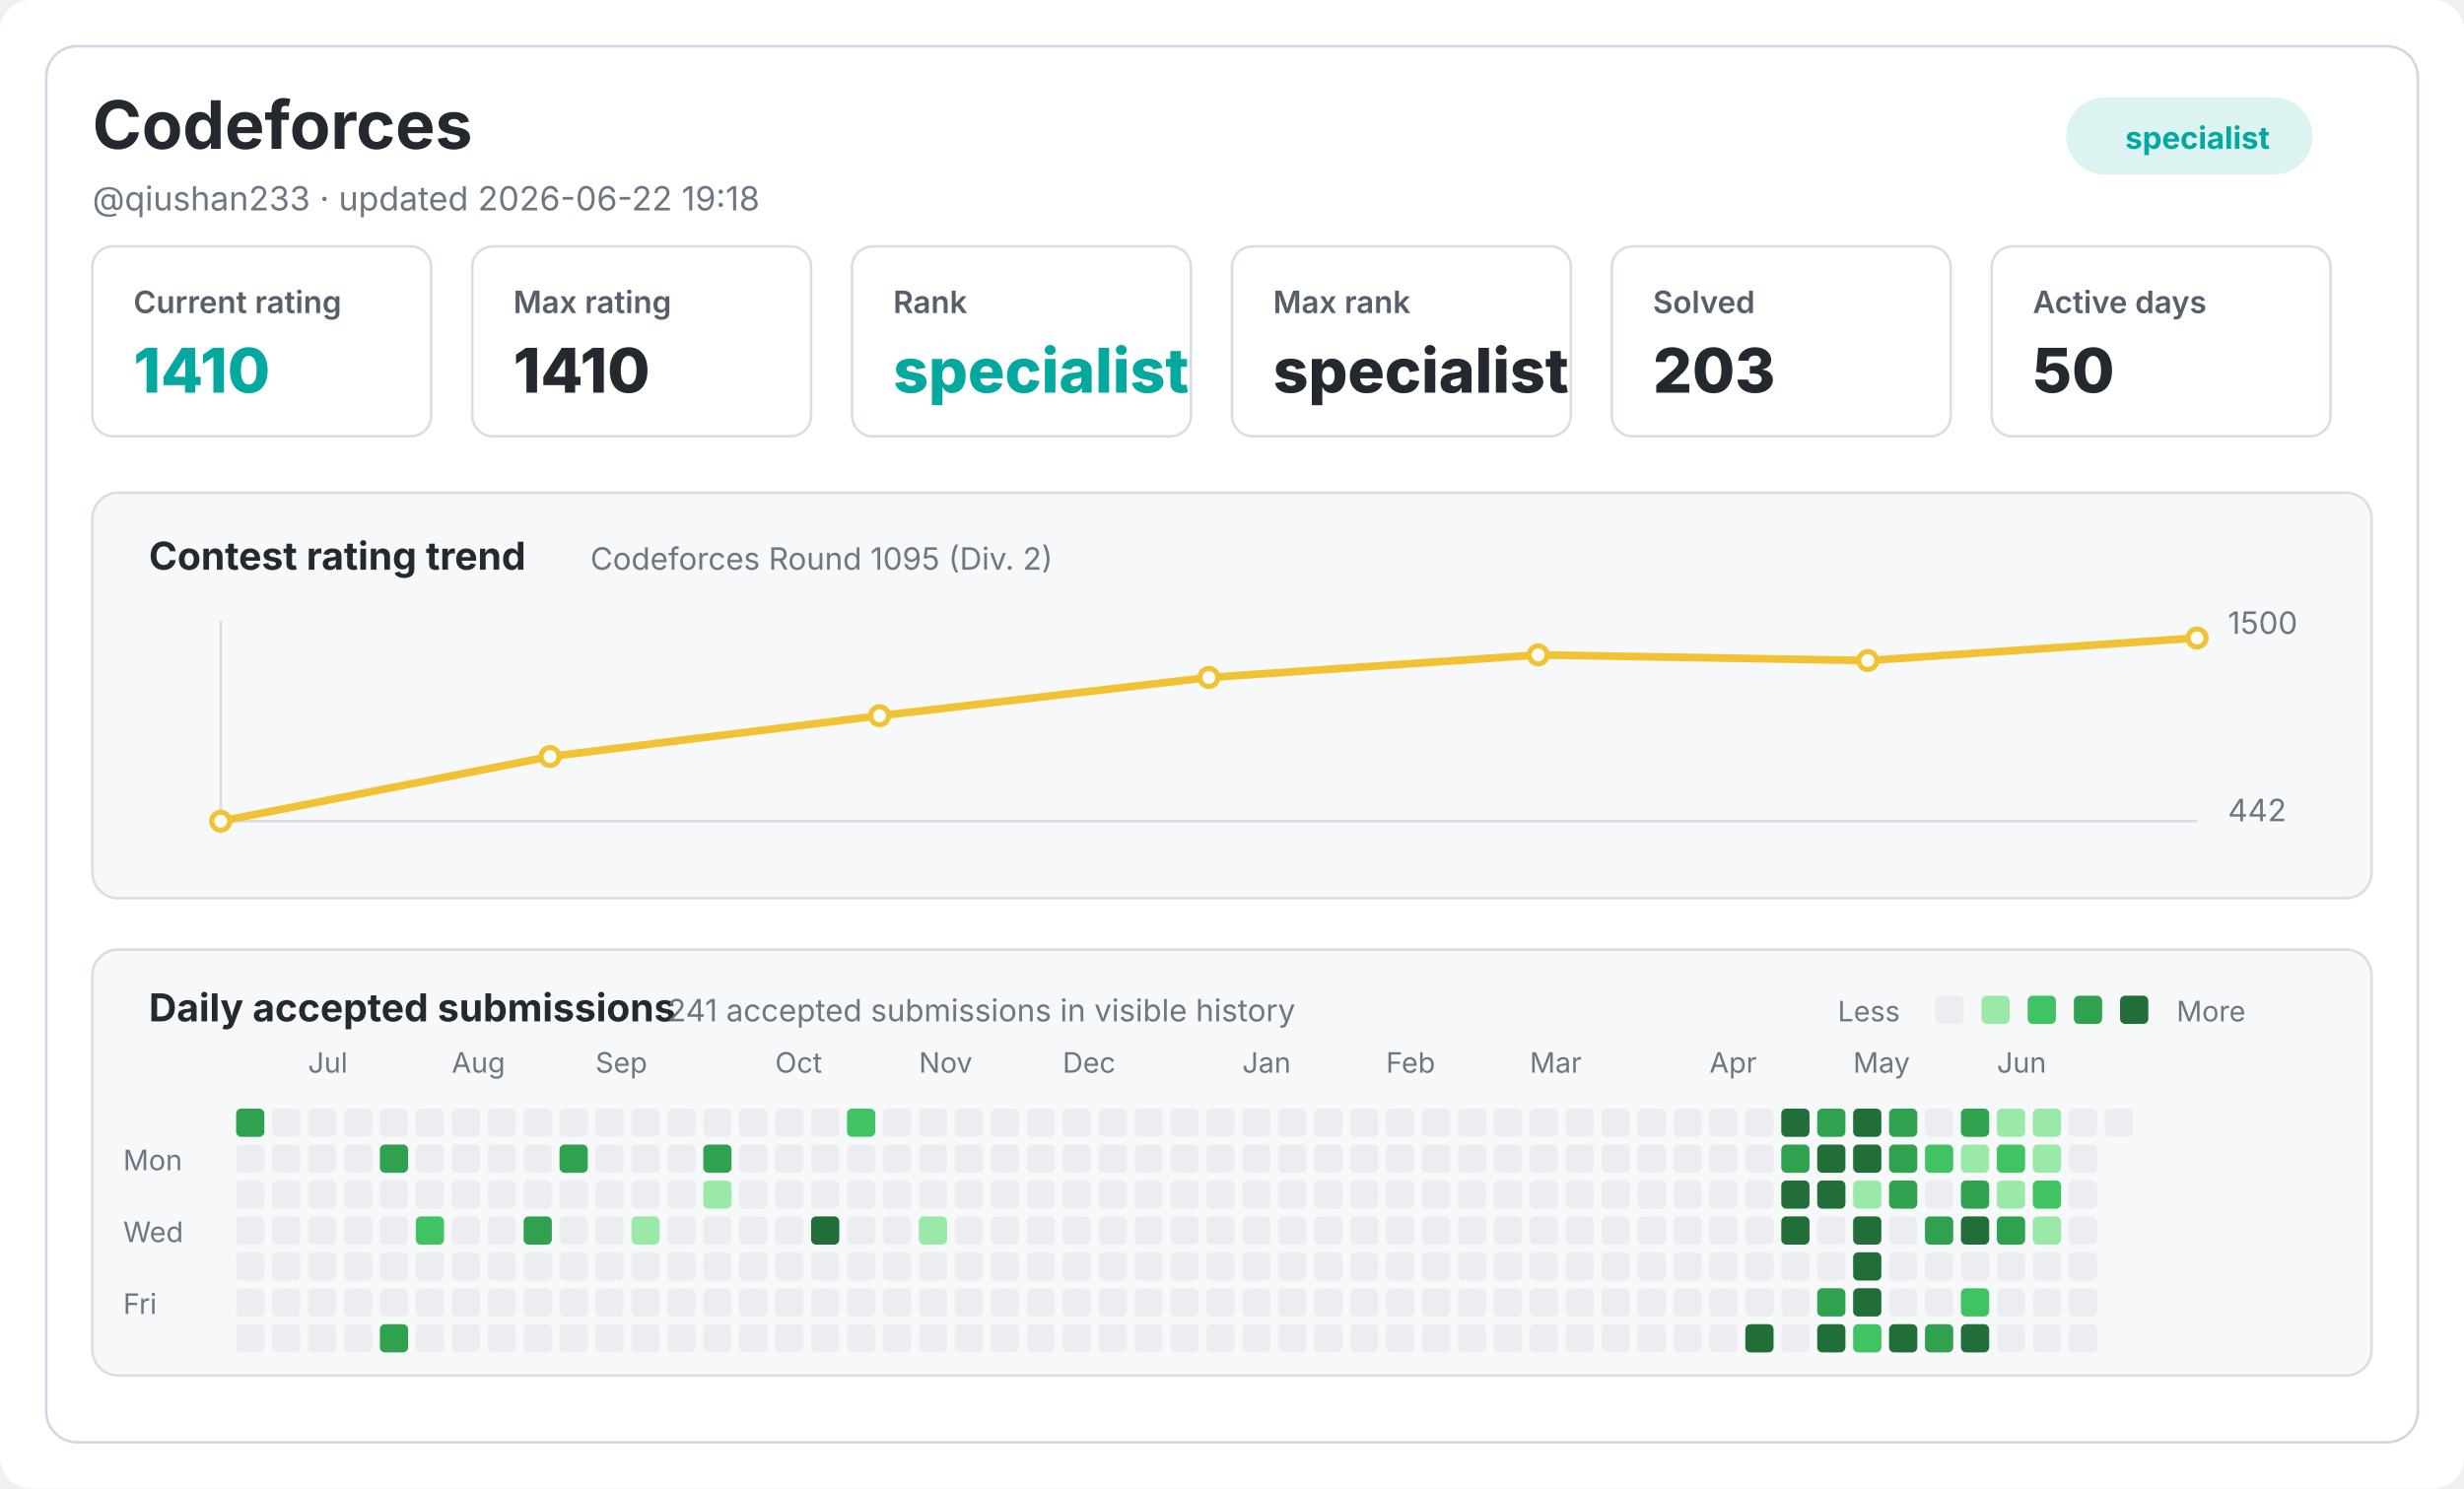
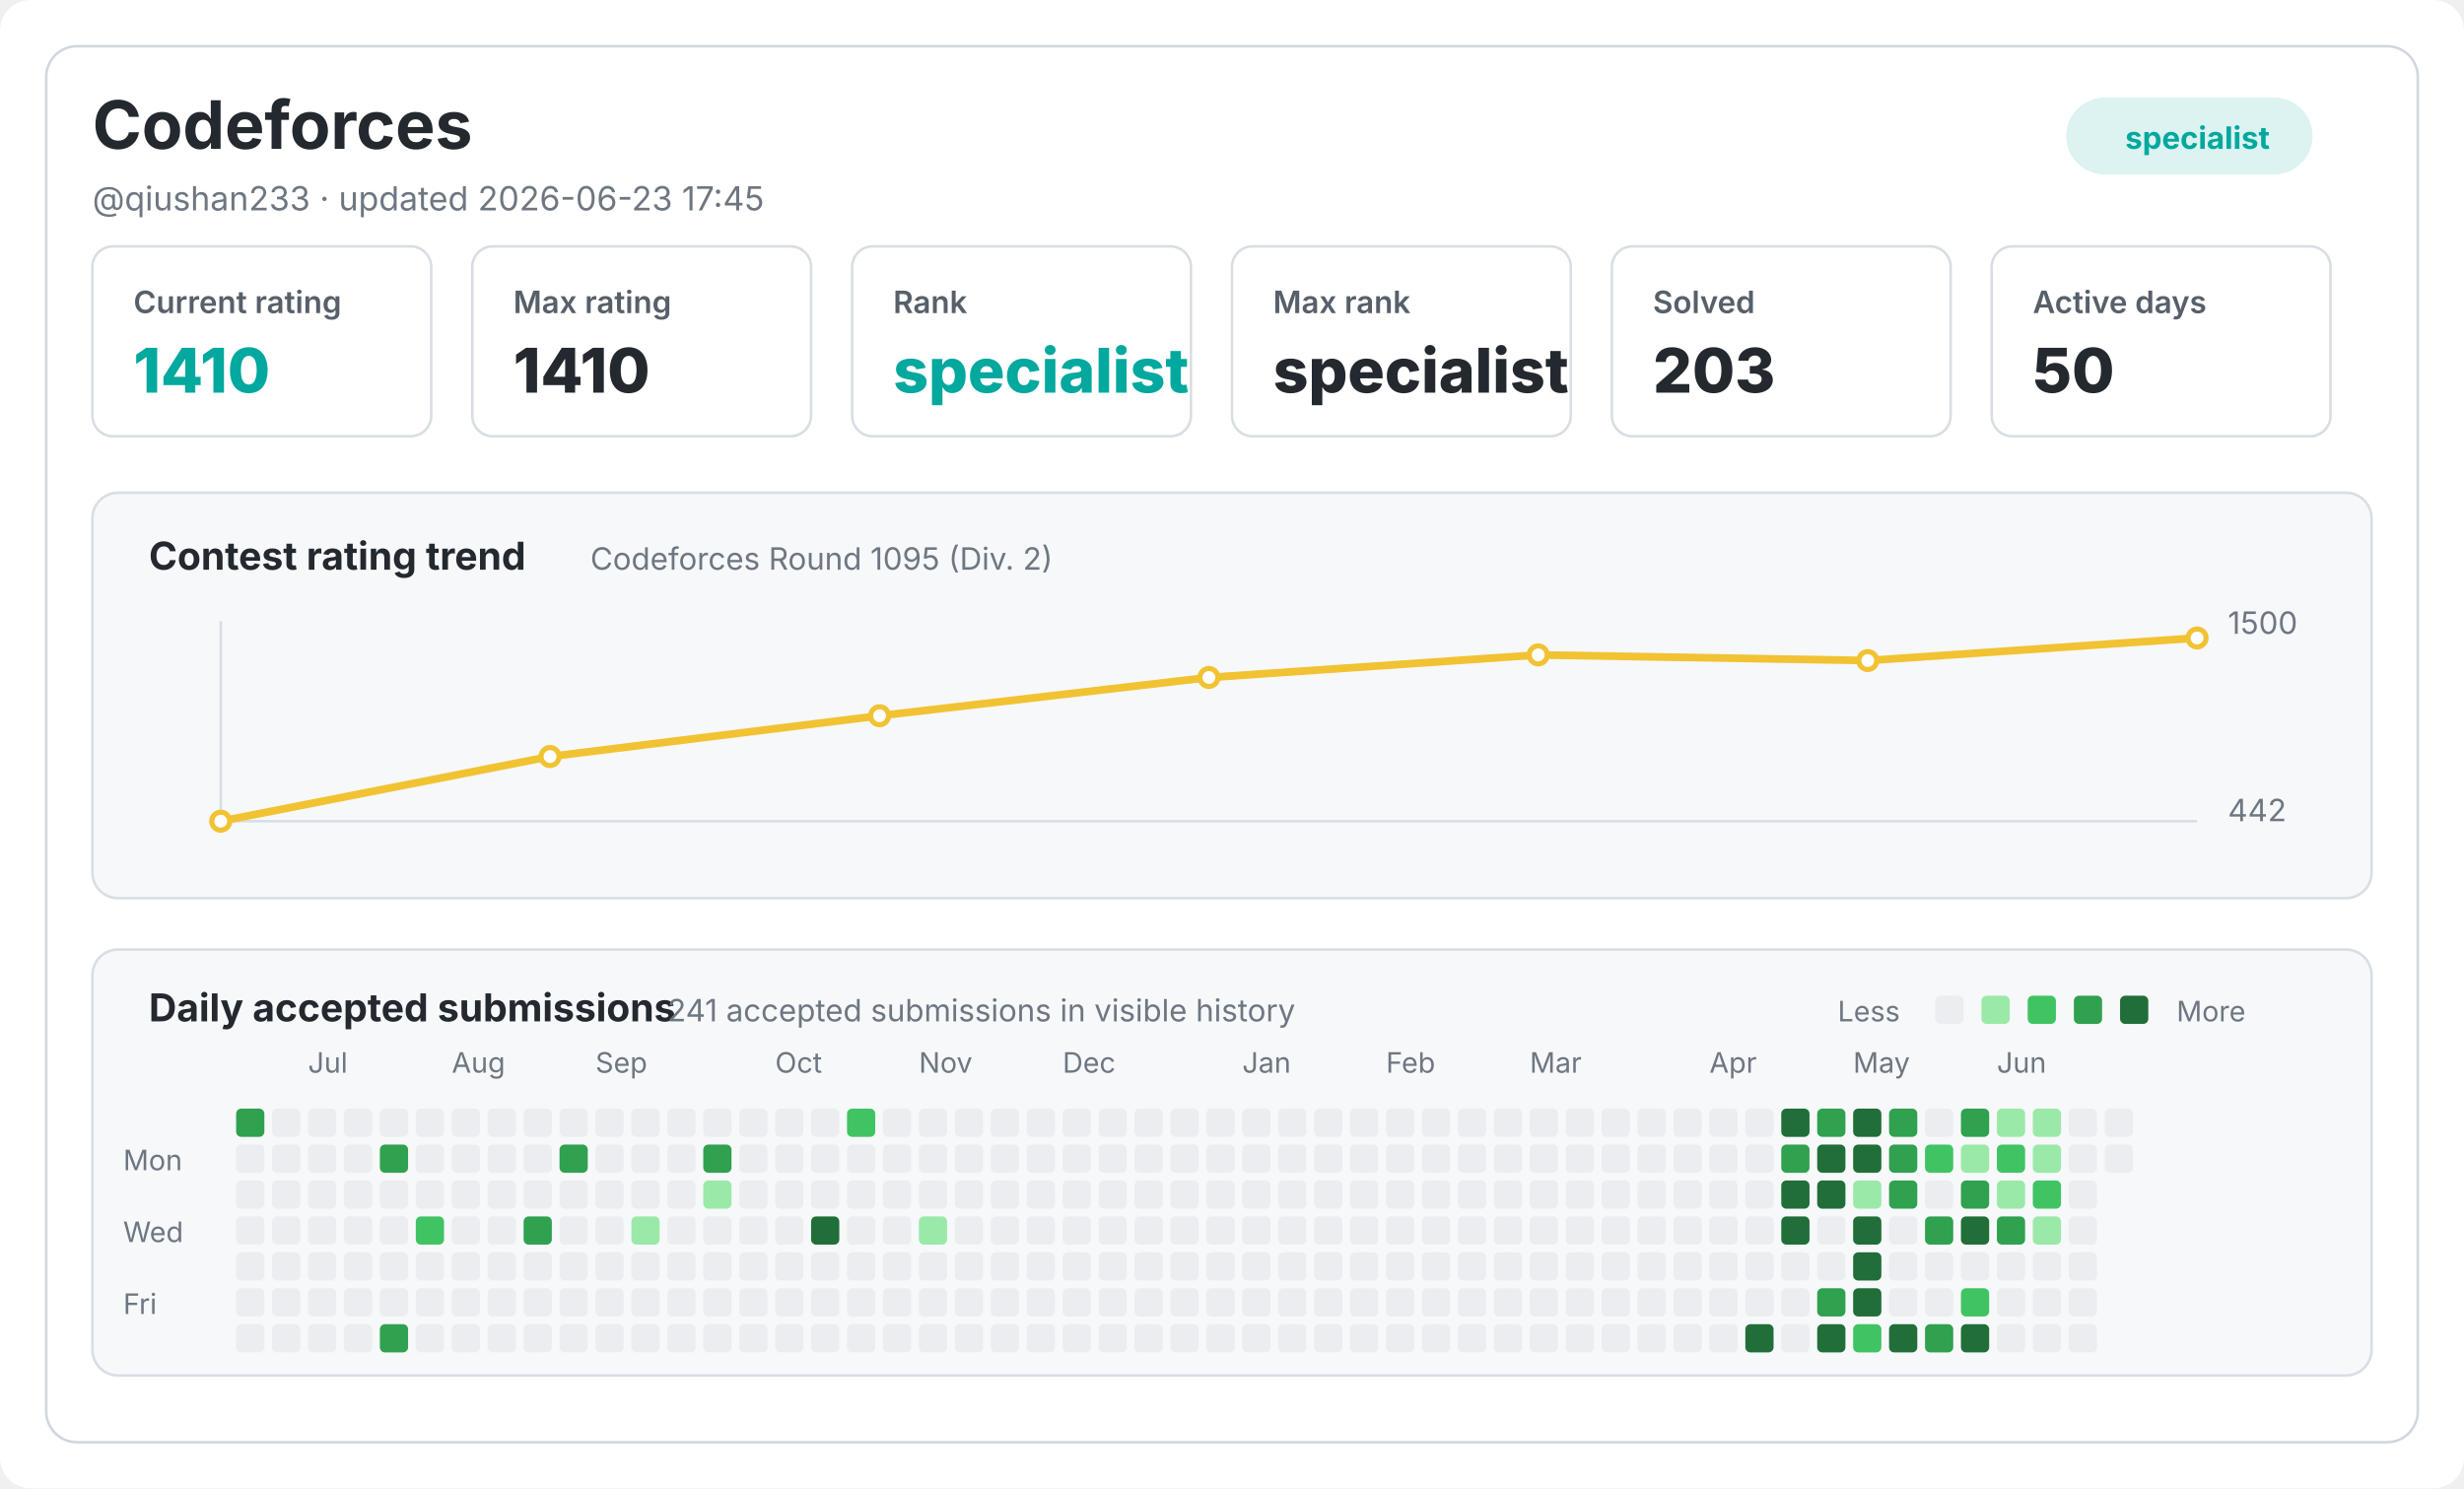
<svg xmlns="http://www.w3.org/2000/svg" width="960" height="580" viewBox="0 0 960 580" role="img" aria-label="Codeforces statistics for qiushan233">
  <style>
  .bg { fill: #ffffff; }
  .shell { fill: #ffffff; stroke: #d0d7de; }
  .soft { fill: #f6f8fa; stroke: #d8dee4; }
  .metric-card { fill: #ffffff; stroke: #d8dee4; }
  .title { font: 700 26px -apple-system,BlinkMacSystemFont,"Segoe UI",sans-serif; fill: #24292f; }
  .subtitle { font: 13px -apple-system,BlinkMacSystemFont,"Segoe UI",sans-serif; fill: #6e7781; }
  .section-title { font: 700 15px -apple-system,BlinkMacSystemFont,"Segoe UI",sans-serif; fill: #24292f; }
  .metric-label { font: 600 12px -apple-system,BlinkMacSystemFont,"Segoe UI",sans-serif; fill: #57606a; }
  .metric-value { font: 800 24px -apple-system,BlinkMacSystemFont,"Segoe UI",sans-serif; fill: #24292f; }
  .muted { font: 12px -apple-system,BlinkMacSystemFont,"Segoe UI",sans-serif; fill: #6e7781; }
  .small { font-size: 11px; }
  .rank { fill: #03a89e; }
  .grid { stroke: #d8dee4; stroke-width: 1; }
  .badge-bg { fill: #03a89e; opacity: 0.14; }
  .badge-text { font: 700 12px -apple-system,BlinkMacSystemFont,"Segoe UI",sans-serif; fill: #03a89e; }
  .heat-cell { cursor: default; transition: stroke 0.12s ease, stroke-width 0.12s ease; }
  .heat-cell:hover { stroke: #0969da; stroke-width: 1.5; }
</style>
  <rect class="bg" width="960" height="580" rx="12" />
  <rect class="shell" x="18" y="18" width="924" height="544" rx="12" />
  <text x="36" y="58" class="title">Codeforces</text>
-   <text x="36" y="82" class="subtitle">@qiushan233 · updated 2026-06-22 19:18</text>
+   <text x="36" y="82" class="subtitle">@qiushan233 · updated 2026-06-23 17:45</text>
  <rect x="805" y="38" width="96" height="30" rx="15" class="badge-bg" />
  <text x="828" y="58" class="badge-text">specialist</text>
  <rect x="36" y="96" width="132" height="74" rx="8" class="metric-card" />
  <text x="52" y="122" class="metric-label">Current rating</text>
  <text x="52" y="153" class="metric-value rank">1410</text>
  <rect x="184" y="96" width="132" height="74" rx="8" class="metric-card" />
  <text x="200" y="122" class="metric-label">Max rating</text>
  <text x="200" y="153" class="metric-value">1410</text>
  <rect x="332" y="96" width="132" height="74" rx="8" class="metric-card" />
  <text x="348" y="122" class="metric-label">Rank</text>
  <text x="348" y="153" class="metric-value rank">specialist</text>
  <rect x="480" y="96" width="132" height="74" rx="8" class="metric-card" />
  <text x="496" y="122" class="metric-label">Max rank</text>
  <text x="496" y="153" class="metric-value">specialist</text>
  <rect x="628" y="96" width="132" height="74" rx="8" class="metric-card" />
  <text x="644" y="122" class="metric-label">Solved</text>
  <text x="644" y="153" class="metric-value">203</text>
  <rect x="776" y="96" width="132" height="74" rx="8" class="metric-card" />
  <text x="792" y="122" class="metric-label">Active days</text>
  <text x="792" y="153" class="metric-value">50</text>
  <rect class="soft" x="36" y="192" width="888" height="158" rx="10" />
  <text x="58" y="222" class="section-title">Contest rating trend</text>
  <text x="230" y="222" class="muted">Codeforces Round 1095 (Div. 2)</text>
  <line x1="86" y1="320" x2="856" y2="320" class="grid" />
  <line x1="86" y1="242" x2="86" y2="320" class="grid" />
  <text x="868" y="247" class="muted">1500</text>
  <text x="868" y="320" class="muted">442</text>
  <polyline points="86.0,320.0 214.3,294.8 342.7,278.9 471.0,264.0 599.3,255.2 727.7,257.4 856.0,248.6" fill="none" stroke="#f1c232" stroke-width="3" stroke-linecap="round" stroke-linejoin="round" />
  <circle cx="86.0" cy="320.0" r="3.5" fill="#fff" stroke="#f1c232" stroke-width="2" />
  <circle cx="214.3" cy="294.8" r="3.5" fill="#fff" stroke="#f1c232" stroke-width="2" />
  <circle cx="342.7" cy="278.9" r="3.5" fill="#fff" stroke="#f1c232" stroke-width="2" />
  <circle cx="471.0" cy="264.0" r="3.5" fill="#fff" stroke="#f1c232" stroke-width="2" />
  <circle cx="599.3" cy="255.2" r="3.5" fill="#fff" stroke="#f1c232" stroke-width="2" />
  <circle cx="727.7" cy="257.4" r="3.5" fill="#fff" stroke="#f1c232" stroke-width="2" />
  <circle cx="856.0" cy="248.6" r="3.5" fill="#fff" stroke="#f1c232" stroke-width="2" />
  <rect class="soft" x="36" y="370" width="888" height="166" rx="10" />
  <text x="58" y="398" class="section-title">Daily accepted submissions</text>
  <text x="260" y="398" class="muted">241 accepted submissions in visible history</text>
  <text x="120" y="418" class="muted small">Jul</text>
  <text x="176" y="418" class="muted small">Aug</text>
  <text x="232" y="418" class="muted small">Sep</text>
  <text x="302" y="418" class="muted small">Oct</text>
  <text x="358" y="418" class="muted small">Nov</text>
  <text x="414" y="418" class="muted small">Dec</text>
  <text x="484" y="418" class="muted small">Jan</text>
  <text x="540" y="418" class="muted small">Feb</text>
  <text x="596" y="418" class="muted small">Mar</text>
  <text x="666" y="418" class="muted small">Apr</text>
  <text x="722" y="418" class="muted small">May</text>
  <text x="778" y="418" class="muted small">Jun</text>
  <text x="48" y="456" class="muted small">Mon</text>
  <text x="48" y="484" class="muted small">Wed</text>
  <text x="48" y="512" class="muted small">Fri</text>
  <rect class="heat-cell" x="92" y="432" width="11" height="11" rx="2" fill="#30a14e" />
  <rect class="heat-cell" x="92" y="446" width="11" height="11" rx="2" fill="#ebedf0" />
  <rect class="heat-cell" x="92" y="460" width="11" height="11" rx="2" fill="#ebedf0" />
  <rect class="heat-cell" x="92" y="474" width="11" height="11" rx="2" fill="#ebedf0" />
  <rect class="heat-cell" x="92" y="488" width="11" height="11" rx="2" fill="#ebedf0" />
  <rect class="heat-cell" x="92" y="502" width="11" height="11" rx="2" fill="#ebedf0" />
  <rect class="heat-cell" x="92" y="516" width="11" height="11" rx="2" fill="#ebedf0" />
  <rect class="heat-cell" x="106" y="432" width="11" height="11" rx="2" fill="#ebedf0" />
  <rect class="heat-cell" x="106" y="446" width="11" height="11" rx="2" fill="#ebedf0" />
  <rect class="heat-cell" x="106" y="460" width="11" height="11" rx="2" fill="#ebedf0" />
  <rect class="heat-cell" x="106" y="474" width="11" height="11" rx="2" fill="#ebedf0" />
  <rect class="heat-cell" x="106" y="488" width="11" height="11" rx="2" fill="#ebedf0" />
  <rect class="heat-cell" x="106" y="502" width="11" height="11" rx="2" fill="#ebedf0" />
  <rect class="heat-cell" x="106" y="516" width="11" height="11" rx="2" fill="#ebedf0" />
  <rect class="heat-cell" x="120" y="432" width="11" height="11" rx="2" fill="#ebedf0" />
  <rect class="heat-cell" x="120" y="446" width="11" height="11" rx="2" fill="#ebedf0" />
  <rect class="heat-cell" x="120" y="460" width="11" height="11" rx="2" fill="#ebedf0" />
  <rect class="heat-cell" x="120" y="474" width="11" height="11" rx="2" fill="#ebedf0" />
  <rect class="heat-cell" x="120" y="488" width="11" height="11" rx="2" fill="#ebedf0" />
  <rect class="heat-cell" x="120" y="502" width="11" height="11" rx="2" fill="#ebedf0" />
  <rect class="heat-cell" x="120" y="516" width="11" height="11" rx="2" fill="#ebedf0" />
  <rect class="heat-cell" x="134" y="432" width="11" height="11" rx="2" fill="#ebedf0" />
  <rect class="heat-cell" x="134" y="446" width="11" height="11" rx="2" fill="#ebedf0" />
  <rect class="heat-cell" x="134" y="460" width="11" height="11" rx="2" fill="#ebedf0" />
  <rect class="heat-cell" x="134" y="474" width="11" height="11" rx="2" fill="#ebedf0" />
  <rect class="heat-cell" x="134" y="488" width="11" height="11" rx="2" fill="#ebedf0" />
  <rect class="heat-cell" x="134" y="502" width="11" height="11" rx="2" fill="#ebedf0" />
  <rect class="heat-cell" x="134" y="516" width="11" height="11" rx="2" fill="#ebedf0" />
  <rect class="heat-cell" x="148" y="432" width="11" height="11" rx="2" fill="#ebedf0" />
  <rect class="heat-cell" x="148" y="446" width="11" height="11" rx="2" fill="#30a14e" />
  <rect class="heat-cell" x="148" y="460" width="11" height="11" rx="2" fill="#ebedf0" />
  <rect class="heat-cell" x="148" y="474" width="11" height="11" rx="2" fill="#ebedf0" />
  <rect class="heat-cell" x="148" y="488" width="11" height="11" rx="2" fill="#ebedf0" />
  <rect class="heat-cell" x="148" y="502" width="11" height="11" rx="2" fill="#ebedf0" />
  <rect class="heat-cell" x="148" y="516" width="11" height="11" rx="2" fill="#30a14e" />
  <rect class="heat-cell" x="162" y="432" width="11" height="11" rx="2" fill="#ebedf0" />
  <rect class="heat-cell" x="162" y="446" width="11" height="11" rx="2" fill="#ebedf0" />
  <rect class="heat-cell" x="162" y="460" width="11" height="11" rx="2" fill="#ebedf0" />
  <rect class="heat-cell" x="162" y="474" width="11" height="11" rx="2" fill="#40c463" />
  <rect class="heat-cell" x="162" y="488" width="11" height="11" rx="2" fill="#ebedf0" />
  <rect class="heat-cell" x="162" y="502" width="11" height="11" rx="2" fill="#ebedf0" />
  <rect class="heat-cell" x="162" y="516" width="11" height="11" rx="2" fill="#ebedf0" />
  <rect class="heat-cell" x="176" y="432" width="11" height="11" rx="2" fill="#ebedf0" />
  <rect class="heat-cell" x="176" y="446" width="11" height="11" rx="2" fill="#ebedf0" />
  <rect class="heat-cell" x="176" y="460" width="11" height="11" rx="2" fill="#ebedf0" />
  <rect class="heat-cell" x="176" y="474" width="11" height="11" rx="2" fill="#ebedf0" />
  <rect class="heat-cell" x="176" y="488" width="11" height="11" rx="2" fill="#ebedf0" />
  <rect class="heat-cell" x="176" y="502" width="11" height="11" rx="2" fill="#ebedf0" />
  <rect class="heat-cell" x="176" y="516" width="11" height="11" rx="2" fill="#ebedf0" />
  <rect class="heat-cell" x="190" y="432" width="11" height="11" rx="2" fill="#ebedf0" />
  <rect class="heat-cell" x="190" y="446" width="11" height="11" rx="2" fill="#ebedf0" />
  <rect class="heat-cell" x="190" y="460" width="11" height="11" rx="2" fill="#ebedf0" />
  <rect class="heat-cell" x="190" y="474" width="11" height="11" rx="2" fill="#ebedf0" />
  <rect class="heat-cell" x="190" y="488" width="11" height="11" rx="2" fill="#ebedf0" />
  <rect class="heat-cell" x="190" y="502" width="11" height="11" rx="2" fill="#ebedf0" />
  <rect class="heat-cell" x="190" y="516" width="11" height="11" rx="2" fill="#ebedf0" />
  <rect class="heat-cell" x="204" y="432" width="11" height="11" rx="2" fill="#ebedf0" />
  <rect class="heat-cell" x="204" y="446" width="11" height="11" rx="2" fill="#ebedf0" />
  <rect class="heat-cell" x="204" y="460" width="11" height="11" rx="2" fill="#ebedf0" />
  <rect class="heat-cell" x="204" y="474" width="11" height="11" rx="2" fill="#30a14e" />
  <rect class="heat-cell" x="204" y="488" width="11" height="11" rx="2" fill="#ebedf0" />
  <rect class="heat-cell" x="204" y="502" width="11" height="11" rx="2" fill="#ebedf0" />
  <rect class="heat-cell" x="204" y="516" width="11" height="11" rx="2" fill="#ebedf0" />
  <rect class="heat-cell" x="218" y="432" width="11" height="11" rx="2" fill="#ebedf0" />
  <rect class="heat-cell" x="218" y="446" width="11" height="11" rx="2" fill="#30a14e" />
  <rect class="heat-cell" x="218" y="460" width="11" height="11" rx="2" fill="#ebedf0" />
  <rect class="heat-cell" x="218" y="474" width="11" height="11" rx="2" fill="#ebedf0" />
  <rect class="heat-cell" x="218" y="488" width="11" height="11" rx="2" fill="#ebedf0" />
  <rect class="heat-cell" x="218" y="502" width="11" height="11" rx="2" fill="#ebedf0" />
  <rect class="heat-cell" x="218" y="516" width="11" height="11" rx="2" fill="#ebedf0" />
  <rect class="heat-cell" x="232" y="432" width="11" height="11" rx="2" fill="#ebedf0" />
  <rect class="heat-cell" x="232" y="446" width="11" height="11" rx="2" fill="#ebedf0" />
  <rect class="heat-cell" x="232" y="460" width="11" height="11" rx="2" fill="#ebedf0" />
  <rect class="heat-cell" x="232" y="474" width="11" height="11" rx="2" fill="#ebedf0" />
  <rect class="heat-cell" x="232" y="488" width="11" height="11" rx="2" fill="#ebedf0" />
  <rect class="heat-cell" x="232" y="502" width="11" height="11" rx="2" fill="#ebedf0" />
  <rect class="heat-cell" x="232" y="516" width="11" height="11" rx="2" fill="#ebedf0" />
  <rect class="heat-cell" x="246" y="432" width="11" height="11" rx="2" fill="#ebedf0" />
  <rect class="heat-cell" x="246" y="446" width="11" height="11" rx="2" fill="#ebedf0" />
  <rect class="heat-cell" x="246" y="460" width="11" height="11" rx="2" fill="#ebedf0" />
  <rect class="heat-cell" x="246" y="474" width="11" height="11" rx="2" fill="#9be9a8" />
  <rect class="heat-cell" x="246" y="488" width="11" height="11" rx="2" fill="#ebedf0" />
  <rect class="heat-cell" x="246" y="502" width="11" height="11" rx="2" fill="#ebedf0" />
  <rect class="heat-cell" x="246" y="516" width="11" height="11" rx="2" fill="#ebedf0" />
  <rect class="heat-cell" x="260" y="432" width="11" height="11" rx="2" fill="#ebedf0" />
  <rect class="heat-cell" x="260" y="446" width="11" height="11" rx="2" fill="#ebedf0" />
  <rect class="heat-cell" x="260" y="460" width="11" height="11" rx="2" fill="#ebedf0" />
  <rect class="heat-cell" x="260" y="474" width="11" height="11" rx="2" fill="#ebedf0" />
  <rect class="heat-cell" x="260" y="488" width="11" height="11" rx="2" fill="#ebedf0" />
  <rect class="heat-cell" x="260" y="502" width="11" height="11" rx="2" fill="#ebedf0" />
  <rect class="heat-cell" x="260" y="516" width="11" height="11" rx="2" fill="#ebedf0" />
  <rect class="heat-cell" x="274" y="432" width="11" height="11" rx="2" fill="#ebedf0" />
  <rect class="heat-cell" x="274" y="446" width="11" height="11" rx="2" fill="#30a14e" />
  <rect class="heat-cell" x="274" y="460" width="11" height="11" rx="2" fill="#9be9a8" />
  <rect class="heat-cell" x="274" y="474" width="11" height="11" rx="2" fill="#ebedf0" />
  <rect class="heat-cell" x="274" y="488" width="11" height="11" rx="2" fill="#ebedf0" />
  <rect class="heat-cell" x="274" y="502" width="11" height="11" rx="2" fill="#ebedf0" />
  <rect class="heat-cell" x="274" y="516" width="11" height="11" rx="2" fill="#ebedf0" />
  <rect class="heat-cell" x="288" y="432" width="11" height="11" rx="2" fill="#ebedf0" />
  <rect class="heat-cell" x="288" y="446" width="11" height="11" rx="2" fill="#ebedf0" />
  <rect class="heat-cell" x="288" y="460" width="11" height="11" rx="2" fill="#ebedf0" />
  <rect class="heat-cell" x="288" y="474" width="11" height="11" rx="2" fill="#ebedf0" />
  <rect class="heat-cell" x="288" y="488" width="11" height="11" rx="2" fill="#ebedf0" />
  <rect class="heat-cell" x="288" y="502" width="11" height="11" rx="2" fill="#ebedf0" />
  <rect class="heat-cell" x="288" y="516" width="11" height="11" rx="2" fill="#ebedf0" />
  <rect class="heat-cell" x="302" y="432" width="11" height="11" rx="2" fill="#ebedf0" />
  <rect class="heat-cell" x="302" y="446" width="11" height="11" rx="2" fill="#ebedf0" />
  <rect class="heat-cell" x="302" y="460" width="11" height="11" rx="2" fill="#ebedf0" />
  <rect class="heat-cell" x="302" y="474" width="11" height="11" rx="2" fill="#ebedf0" />
  <rect class="heat-cell" x="302" y="488" width="11" height="11" rx="2" fill="#ebedf0" />
  <rect class="heat-cell" x="302" y="502" width="11" height="11" rx="2" fill="#ebedf0" />
  <rect class="heat-cell" x="302" y="516" width="11" height="11" rx="2" fill="#ebedf0" />
  <rect class="heat-cell" x="316" y="432" width="11" height="11" rx="2" fill="#ebedf0" />
  <rect class="heat-cell" x="316" y="446" width="11" height="11" rx="2" fill="#ebedf0" />
  <rect class="heat-cell" x="316" y="460" width="11" height="11" rx="2" fill="#ebedf0" />
  <rect class="heat-cell" x="316" y="474" width="11" height="11" rx="2" fill="#216e39" />
  <rect class="heat-cell" x="316" y="488" width="11" height="11" rx="2" fill="#ebedf0" />
  <rect class="heat-cell" x="316" y="502" width="11" height="11" rx="2" fill="#ebedf0" />
  <rect class="heat-cell" x="316" y="516" width="11" height="11" rx="2" fill="#ebedf0" />
  <rect class="heat-cell" x="330" y="432" width="11" height="11" rx="2" fill="#40c463" />
  <rect class="heat-cell" x="330" y="446" width="11" height="11" rx="2" fill="#ebedf0" />
  <rect class="heat-cell" x="330" y="460" width="11" height="11" rx="2" fill="#ebedf0" />
  <rect class="heat-cell" x="330" y="474" width="11" height="11" rx="2" fill="#ebedf0" />
  <rect class="heat-cell" x="330" y="488" width="11" height="11" rx="2" fill="#ebedf0" />
  <rect class="heat-cell" x="330" y="502" width="11" height="11" rx="2" fill="#ebedf0" />
  <rect class="heat-cell" x="330" y="516" width="11" height="11" rx="2" fill="#ebedf0" />
  <rect class="heat-cell" x="344" y="432" width="11" height="11" rx="2" fill="#ebedf0" />
  <rect class="heat-cell" x="344" y="446" width="11" height="11" rx="2" fill="#ebedf0" />
  <rect class="heat-cell" x="344" y="460" width="11" height="11" rx="2" fill="#ebedf0" />
  <rect class="heat-cell" x="344" y="474" width="11" height="11" rx="2" fill="#ebedf0" />
  <rect class="heat-cell" x="344" y="488" width="11" height="11" rx="2" fill="#ebedf0" />
  <rect class="heat-cell" x="344" y="502" width="11" height="11" rx="2" fill="#ebedf0" />
  <rect class="heat-cell" x="344" y="516" width="11" height="11" rx="2" fill="#ebedf0" />
  <rect class="heat-cell" x="358" y="432" width="11" height="11" rx="2" fill="#ebedf0" />
  <rect class="heat-cell" x="358" y="446" width="11" height="11" rx="2" fill="#ebedf0" />
  <rect class="heat-cell" x="358" y="460" width="11" height="11" rx="2" fill="#ebedf0" />
  <rect class="heat-cell" x="358" y="474" width="11" height="11" rx="2" fill="#9be9a8" />
  <rect class="heat-cell" x="358" y="488" width="11" height="11" rx="2" fill="#ebedf0" />
  <rect class="heat-cell" x="358" y="502" width="11" height="11" rx="2" fill="#ebedf0" />
  <rect class="heat-cell" x="358" y="516" width="11" height="11" rx="2" fill="#ebedf0" />
  <rect class="heat-cell" x="372" y="432" width="11" height="11" rx="2" fill="#ebedf0" />
  <rect class="heat-cell" x="372" y="446" width="11" height="11" rx="2" fill="#ebedf0" />
  <rect class="heat-cell" x="372" y="460" width="11" height="11" rx="2" fill="#ebedf0" />
  <rect class="heat-cell" x="372" y="474" width="11" height="11" rx="2" fill="#ebedf0" />
  <rect class="heat-cell" x="372" y="488" width="11" height="11" rx="2" fill="#ebedf0" />
  <rect class="heat-cell" x="372" y="502" width="11" height="11" rx="2" fill="#ebedf0" />
  <rect class="heat-cell" x="372" y="516" width="11" height="11" rx="2" fill="#ebedf0" />
  <rect class="heat-cell" x="386" y="432" width="11" height="11" rx="2" fill="#ebedf0" />
  <rect class="heat-cell" x="386" y="446" width="11" height="11" rx="2" fill="#ebedf0" />
  <rect class="heat-cell" x="386" y="460" width="11" height="11" rx="2" fill="#ebedf0" />
  <rect class="heat-cell" x="386" y="474" width="11" height="11" rx="2" fill="#ebedf0" />
  <rect class="heat-cell" x="386" y="488" width="11" height="11" rx="2" fill="#ebedf0" />
  <rect class="heat-cell" x="386" y="502" width="11" height="11" rx="2" fill="#ebedf0" />
  <rect class="heat-cell" x="386" y="516" width="11" height="11" rx="2" fill="#ebedf0" />
  <rect class="heat-cell" x="400" y="432" width="11" height="11" rx="2" fill="#ebedf0" />
  <rect class="heat-cell" x="400" y="446" width="11" height="11" rx="2" fill="#ebedf0" />
  <rect class="heat-cell" x="400" y="460" width="11" height="11" rx="2" fill="#ebedf0" />
  <rect class="heat-cell" x="400" y="474" width="11" height="11" rx="2" fill="#ebedf0" />
  <rect class="heat-cell" x="400" y="488" width="11" height="11" rx="2" fill="#ebedf0" />
  <rect class="heat-cell" x="400" y="502" width="11" height="11" rx="2" fill="#ebedf0" />
  <rect class="heat-cell" x="400" y="516" width="11" height="11" rx="2" fill="#ebedf0" />
  <rect class="heat-cell" x="414" y="432" width="11" height="11" rx="2" fill="#ebedf0" />
  <rect class="heat-cell" x="414" y="446" width="11" height="11" rx="2" fill="#ebedf0" />
  <rect class="heat-cell" x="414" y="460" width="11" height="11" rx="2" fill="#ebedf0" />
  <rect class="heat-cell" x="414" y="474" width="11" height="11" rx="2" fill="#ebedf0" />
  <rect class="heat-cell" x="414" y="488" width="11" height="11" rx="2" fill="#ebedf0" />
  <rect class="heat-cell" x="414" y="502" width="11" height="11" rx="2" fill="#ebedf0" />
  <rect class="heat-cell" x="414" y="516" width="11" height="11" rx="2" fill="#ebedf0" />
  <rect class="heat-cell" x="428" y="432" width="11" height="11" rx="2" fill="#ebedf0" />
  <rect class="heat-cell" x="428" y="446" width="11" height="11" rx="2" fill="#ebedf0" />
  <rect class="heat-cell" x="428" y="460" width="11" height="11" rx="2" fill="#ebedf0" />
  <rect class="heat-cell" x="428" y="474" width="11" height="11" rx="2" fill="#ebedf0" />
  <rect class="heat-cell" x="428" y="488" width="11" height="11" rx="2" fill="#ebedf0" />
  <rect class="heat-cell" x="428" y="502" width="11" height="11" rx="2" fill="#ebedf0" />
  <rect class="heat-cell" x="428" y="516" width="11" height="11" rx="2" fill="#ebedf0" />
  <rect class="heat-cell" x="442" y="432" width="11" height="11" rx="2" fill="#ebedf0" />
  <rect class="heat-cell" x="442" y="446" width="11" height="11" rx="2" fill="#ebedf0" />
  <rect class="heat-cell" x="442" y="460" width="11" height="11" rx="2" fill="#ebedf0" />
  <rect class="heat-cell" x="442" y="474" width="11" height="11" rx="2" fill="#ebedf0" />
  <rect class="heat-cell" x="442" y="488" width="11" height="11" rx="2" fill="#ebedf0" />
  <rect class="heat-cell" x="442" y="502" width="11" height="11" rx="2" fill="#ebedf0" />
  <rect class="heat-cell" x="442" y="516" width="11" height="11" rx="2" fill="#ebedf0" />
  <rect class="heat-cell" x="456" y="432" width="11" height="11" rx="2" fill="#ebedf0" />
  <rect class="heat-cell" x="456" y="446" width="11" height="11" rx="2" fill="#ebedf0" />
  <rect class="heat-cell" x="456" y="460" width="11" height="11" rx="2" fill="#ebedf0" />
  <rect class="heat-cell" x="456" y="474" width="11" height="11" rx="2" fill="#ebedf0" />
  <rect class="heat-cell" x="456" y="488" width="11" height="11" rx="2" fill="#ebedf0" />
  <rect class="heat-cell" x="456" y="502" width="11" height="11" rx="2" fill="#ebedf0" />
  <rect class="heat-cell" x="456" y="516" width="11" height="11" rx="2" fill="#ebedf0" />
  <rect class="heat-cell" x="470" y="432" width="11" height="11" rx="2" fill="#ebedf0" />
  <rect class="heat-cell" x="470" y="446" width="11" height="11" rx="2" fill="#ebedf0" />
  <rect class="heat-cell" x="470" y="460" width="11" height="11" rx="2" fill="#ebedf0" />
  <rect class="heat-cell" x="470" y="474" width="11" height="11" rx="2" fill="#ebedf0" />
  <rect class="heat-cell" x="470" y="488" width="11" height="11" rx="2" fill="#ebedf0" />
  <rect class="heat-cell" x="470" y="502" width="11" height="11" rx="2" fill="#ebedf0" />
  <rect class="heat-cell" x="470" y="516" width="11" height="11" rx="2" fill="#ebedf0" />
  <rect class="heat-cell" x="484" y="432" width="11" height="11" rx="2" fill="#ebedf0" />
  <rect class="heat-cell" x="484" y="446" width="11" height="11" rx="2" fill="#ebedf0" />
  <rect class="heat-cell" x="484" y="460" width="11" height="11" rx="2" fill="#ebedf0" />
  <rect class="heat-cell" x="484" y="474" width="11" height="11" rx="2" fill="#ebedf0" />
  <rect class="heat-cell" x="484" y="488" width="11" height="11" rx="2" fill="#ebedf0" />
  <rect class="heat-cell" x="484" y="502" width="11" height="11" rx="2" fill="#ebedf0" />
  <rect class="heat-cell" x="484" y="516" width="11" height="11" rx="2" fill="#ebedf0" />
  <rect class="heat-cell" x="498" y="432" width="11" height="11" rx="2" fill="#ebedf0" />
  <rect class="heat-cell" x="498" y="446" width="11" height="11" rx="2" fill="#ebedf0" />
  <rect class="heat-cell" x="498" y="460" width="11" height="11" rx="2" fill="#ebedf0" />
  <rect class="heat-cell" x="498" y="474" width="11" height="11" rx="2" fill="#ebedf0" />
  <rect class="heat-cell" x="498" y="488" width="11" height="11" rx="2" fill="#ebedf0" />
  <rect class="heat-cell" x="498" y="502" width="11" height="11" rx="2" fill="#ebedf0" />
  <rect class="heat-cell" x="498" y="516" width="11" height="11" rx="2" fill="#ebedf0" />
  <rect class="heat-cell" x="512" y="432" width="11" height="11" rx="2" fill="#ebedf0" />
  <rect class="heat-cell" x="512" y="446" width="11" height="11" rx="2" fill="#ebedf0" />
  <rect class="heat-cell" x="512" y="460" width="11" height="11" rx="2" fill="#ebedf0" />
  <rect class="heat-cell" x="512" y="474" width="11" height="11" rx="2" fill="#ebedf0" />
  <rect class="heat-cell" x="512" y="488" width="11" height="11" rx="2" fill="#ebedf0" />
  <rect class="heat-cell" x="512" y="502" width="11" height="11" rx="2" fill="#ebedf0" />
  <rect class="heat-cell" x="512" y="516" width="11" height="11" rx="2" fill="#ebedf0" />
  <rect class="heat-cell" x="526" y="432" width="11" height="11" rx="2" fill="#ebedf0" />
  <rect class="heat-cell" x="526" y="446" width="11" height="11" rx="2" fill="#ebedf0" />
  <rect class="heat-cell" x="526" y="460" width="11" height="11" rx="2" fill="#ebedf0" />
  <rect class="heat-cell" x="526" y="474" width="11" height="11" rx="2" fill="#ebedf0" />
  <rect class="heat-cell" x="526" y="488" width="11" height="11" rx="2" fill="#ebedf0" />
  <rect class="heat-cell" x="526" y="502" width="11" height="11" rx="2" fill="#ebedf0" />
  <rect class="heat-cell" x="526" y="516" width="11" height="11" rx="2" fill="#ebedf0" />
  <rect class="heat-cell" x="540" y="432" width="11" height="11" rx="2" fill="#ebedf0" />
  <rect class="heat-cell" x="540" y="446" width="11" height="11" rx="2" fill="#ebedf0" />
  <rect class="heat-cell" x="540" y="460" width="11" height="11" rx="2" fill="#ebedf0" />
  <rect class="heat-cell" x="540" y="474" width="11" height="11" rx="2" fill="#ebedf0" />
  <rect class="heat-cell" x="540" y="488" width="11" height="11" rx="2" fill="#ebedf0" />
  <rect class="heat-cell" x="540" y="502" width="11" height="11" rx="2" fill="#ebedf0" />
  <rect class="heat-cell" x="540" y="516" width="11" height="11" rx="2" fill="#ebedf0" />
  <rect class="heat-cell" x="554" y="432" width="11" height="11" rx="2" fill="#ebedf0" />
  <rect class="heat-cell" x="554" y="446" width="11" height="11" rx="2" fill="#ebedf0" />
  <rect class="heat-cell" x="554" y="460" width="11" height="11" rx="2" fill="#ebedf0" />
  <rect class="heat-cell" x="554" y="474" width="11" height="11" rx="2" fill="#ebedf0" />
  <rect class="heat-cell" x="554" y="488" width="11" height="11" rx="2" fill="#ebedf0" />
  <rect class="heat-cell" x="554" y="502" width="11" height="11" rx="2" fill="#ebedf0" />
  <rect class="heat-cell" x="554" y="516" width="11" height="11" rx="2" fill="#ebedf0" />
  <rect class="heat-cell" x="568" y="432" width="11" height="11" rx="2" fill="#ebedf0" />
  <rect class="heat-cell" x="568" y="446" width="11" height="11" rx="2" fill="#ebedf0" />
  <rect class="heat-cell" x="568" y="460" width="11" height="11" rx="2" fill="#ebedf0" />
  <rect class="heat-cell" x="568" y="474" width="11" height="11" rx="2" fill="#ebedf0" />
  <rect class="heat-cell" x="568" y="488" width="11" height="11" rx="2" fill="#ebedf0" />
  <rect class="heat-cell" x="568" y="502" width="11" height="11" rx="2" fill="#ebedf0" />
  <rect class="heat-cell" x="568" y="516" width="11" height="11" rx="2" fill="#ebedf0" />
  <rect class="heat-cell" x="582" y="432" width="11" height="11" rx="2" fill="#ebedf0" />
  <rect class="heat-cell" x="582" y="446" width="11" height="11" rx="2" fill="#ebedf0" />
  <rect class="heat-cell" x="582" y="460" width="11" height="11" rx="2" fill="#ebedf0" />
  <rect class="heat-cell" x="582" y="474" width="11" height="11" rx="2" fill="#ebedf0" />
  <rect class="heat-cell" x="582" y="488" width="11" height="11" rx="2" fill="#ebedf0" />
  <rect class="heat-cell" x="582" y="502" width="11" height="11" rx="2" fill="#ebedf0" />
  <rect class="heat-cell" x="582" y="516" width="11" height="11" rx="2" fill="#ebedf0" />
  <rect class="heat-cell" x="596" y="432" width="11" height="11" rx="2" fill="#ebedf0" />
  <rect class="heat-cell" x="596" y="446" width="11" height="11" rx="2" fill="#ebedf0" />
  <rect class="heat-cell" x="596" y="460" width="11" height="11" rx="2" fill="#ebedf0" />
  <rect class="heat-cell" x="596" y="474" width="11" height="11" rx="2" fill="#ebedf0" />
  <rect class="heat-cell" x="596" y="488" width="11" height="11" rx="2" fill="#ebedf0" />
  <rect class="heat-cell" x="596" y="502" width="11" height="11" rx="2" fill="#ebedf0" />
  <rect class="heat-cell" x="596" y="516" width="11" height="11" rx="2" fill="#ebedf0" />
  <rect class="heat-cell" x="610" y="432" width="11" height="11" rx="2" fill="#ebedf0" />
  <rect class="heat-cell" x="610" y="446" width="11" height="11" rx="2" fill="#ebedf0" />
  <rect class="heat-cell" x="610" y="460" width="11" height="11" rx="2" fill="#ebedf0" />
  <rect class="heat-cell" x="610" y="474" width="11" height="11" rx="2" fill="#ebedf0" />
  <rect class="heat-cell" x="610" y="488" width="11" height="11" rx="2" fill="#ebedf0" />
  <rect class="heat-cell" x="610" y="502" width="11" height="11" rx="2" fill="#ebedf0" />
  <rect class="heat-cell" x="610" y="516" width="11" height="11" rx="2" fill="#ebedf0" />
  <rect class="heat-cell" x="624" y="432" width="11" height="11" rx="2" fill="#ebedf0" />
  <rect class="heat-cell" x="624" y="446" width="11" height="11" rx="2" fill="#ebedf0" />
  <rect class="heat-cell" x="624" y="460" width="11" height="11" rx="2" fill="#ebedf0" />
  <rect class="heat-cell" x="624" y="474" width="11" height="11" rx="2" fill="#ebedf0" />
  <rect class="heat-cell" x="624" y="488" width="11" height="11" rx="2" fill="#ebedf0" />
  <rect class="heat-cell" x="624" y="502" width="11" height="11" rx="2" fill="#ebedf0" />
  <rect class="heat-cell" x="624" y="516" width="11" height="11" rx="2" fill="#ebedf0" />
  <rect class="heat-cell" x="638" y="432" width="11" height="11" rx="2" fill="#ebedf0" />
  <rect class="heat-cell" x="638" y="446" width="11" height="11" rx="2" fill="#ebedf0" />
  <rect class="heat-cell" x="638" y="460" width="11" height="11" rx="2" fill="#ebedf0" />
  <rect class="heat-cell" x="638" y="474" width="11" height="11" rx="2" fill="#ebedf0" />
  <rect class="heat-cell" x="638" y="488" width="11" height="11" rx="2" fill="#ebedf0" />
  <rect class="heat-cell" x="638" y="502" width="11" height="11" rx="2" fill="#ebedf0" />
  <rect class="heat-cell" x="638" y="516" width="11" height="11" rx="2" fill="#ebedf0" />
  <rect class="heat-cell" x="652" y="432" width="11" height="11" rx="2" fill="#ebedf0" />
  <rect class="heat-cell" x="652" y="446" width="11" height="11" rx="2" fill="#ebedf0" />
  <rect class="heat-cell" x="652" y="460" width="11" height="11" rx="2" fill="#ebedf0" />
  <rect class="heat-cell" x="652" y="474" width="11" height="11" rx="2" fill="#ebedf0" />
  <rect class="heat-cell" x="652" y="488" width="11" height="11" rx="2" fill="#ebedf0" />
  <rect class="heat-cell" x="652" y="502" width="11" height="11" rx="2" fill="#ebedf0" />
  <rect class="heat-cell" x="652" y="516" width="11" height="11" rx="2" fill="#ebedf0" />
  <rect class="heat-cell" x="666" y="432" width="11" height="11" rx="2" fill="#ebedf0" />
  <rect class="heat-cell" x="666" y="446" width="11" height="11" rx="2" fill="#ebedf0" />
  <rect class="heat-cell" x="666" y="460" width="11" height="11" rx="2" fill="#ebedf0" />
  <rect class="heat-cell" x="666" y="474" width="11" height="11" rx="2" fill="#ebedf0" />
  <rect class="heat-cell" x="666" y="488" width="11" height="11" rx="2" fill="#ebedf0" />
  <rect class="heat-cell" x="666" y="502" width="11" height="11" rx="2" fill="#ebedf0" />
  <rect class="heat-cell" x="666" y="516" width="11" height="11" rx="2" fill="#ebedf0" />
  <rect class="heat-cell" x="680" y="432" width="11" height="11" rx="2" fill="#ebedf0" />
  <rect class="heat-cell" x="680" y="446" width="11" height="11" rx="2" fill="#ebedf0" />
  <rect class="heat-cell" x="680" y="460" width="11" height="11" rx="2" fill="#ebedf0" />
  <rect class="heat-cell" x="680" y="474" width="11" height="11" rx="2" fill="#ebedf0" />
  <rect class="heat-cell" x="680" y="488" width="11" height="11" rx="2" fill="#ebedf0" />
  <rect class="heat-cell" x="680" y="502" width="11" height="11" rx="2" fill="#ebedf0" />
  <rect class="heat-cell" x="680" y="516" width="11" height="11" rx="2" fill="#216e39" />
  <rect class="heat-cell" x="694" y="432" width="11" height="11" rx="2" fill="#216e39" />
  <rect class="heat-cell" x="694" y="446" width="11" height="11" rx="2" fill="#30a14e" />
  <rect class="heat-cell" x="694" y="460" width="11" height="11" rx="2" fill="#216e39" />
  <rect class="heat-cell" x="694" y="474" width="11" height="11" rx="2" fill="#216e39" />
  <rect class="heat-cell" x="694" y="488" width="11" height="11" rx="2" fill="#ebedf0" />
  <rect class="heat-cell" x="694" y="502" width="11" height="11" rx="2" fill="#ebedf0" />
  <rect class="heat-cell" x="694" y="516" width="11" height="11" rx="2" fill="#ebedf0" />
  <rect class="heat-cell" x="708" y="432" width="11" height="11" rx="2" fill="#30a14e" />
  <rect class="heat-cell" x="708" y="446" width="11" height="11" rx="2" fill="#216e39" />
  <rect class="heat-cell" x="708" y="460" width="11" height="11" rx="2" fill="#216e39" />
  <rect class="heat-cell" x="708" y="474" width="11" height="11" rx="2" fill="#ebedf0" />
  <rect class="heat-cell" x="708" y="488" width="11" height="11" rx="2" fill="#ebedf0" />
  <rect class="heat-cell" x="708" y="502" width="11" height="11" rx="2" fill="#30a14e" />
  <rect class="heat-cell" x="708" y="516" width="11" height="11" rx="2" fill="#216e39" />
  <rect class="heat-cell" x="722" y="432" width="11" height="11" rx="2" fill="#216e39" />
  <rect class="heat-cell" x="722" y="446" width="11" height="11" rx="2" fill="#216e39" />
  <rect class="heat-cell" x="722" y="460" width="11" height="11" rx="2" fill="#9be9a8" />
  <rect class="heat-cell" x="722" y="474" width="11" height="11" rx="2" fill="#216e39" />
  <rect class="heat-cell" x="722" y="488" width="11" height="11" rx="2" fill="#216e39" />
  <rect class="heat-cell" x="722" y="502" width="11" height="11" rx="2" fill="#216e39" />
  <rect class="heat-cell" x="722" y="516" width="11" height="11" rx="2" fill="#40c463" />
  <rect class="heat-cell" x="736" y="432" width="11" height="11" rx="2" fill="#30a14e" />
  <rect class="heat-cell" x="736" y="446" width="11" height="11" rx="2" fill="#30a14e" />
  <rect class="heat-cell" x="736" y="460" width="11" height="11" rx="2" fill="#30a14e" />
  <rect class="heat-cell" x="736" y="474" width="11" height="11" rx="2" fill="#ebedf0" />
  <rect class="heat-cell" x="736" y="488" width="11" height="11" rx="2" fill="#ebedf0" />
  <rect class="heat-cell" x="736" y="502" width="11" height="11" rx="2" fill="#ebedf0" />
  <rect class="heat-cell" x="736" y="516" width="11" height="11" rx="2" fill="#216e39" />
  <rect class="heat-cell" x="750" y="432" width="11" height="11" rx="2" fill="#ebedf0" />
  <rect class="heat-cell" x="750" y="446" width="11" height="11" rx="2" fill="#40c463" />
  <rect class="heat-cell" x="750" y="460" width="11" height="11" rx="2" fill="#ebedf0" />
  <rect class="heat-cell" x="750" y="474" width="11" height="11" rx="2" fill="#30a14e" />
  <rect class="heat-cell" x="750" y="488" width="11" height="11" rx="2" fill="#ebedf0" />
  <rect class="heat-cell" x="750" y="502" width="11" height="11" rx="2" fill="#ebedf0" />
  <rect class="heat-cell" x="750" y="516" width="11" height="11" rx="2" fill="#30a14e" />
  <rect class="heat-cell" x="764" y="432" width="11" height="11" rx="2" fill="#30a14e" />
  <rect class="heat-cell" x="764" y="446" width="11" height="11" rx="2" fill="#9be9a8" />
  <rect class="heat-cell" x="764" y="460" width="11" height="11" rx="2" fill="#30a14e" />
  <rect class="heat-cell" x="764" y="474" width="11" height="11" rx="2" fill="#216e39" />
  <rect class="heat-cell" x="764" y="488" width="11" height="11" rx="2" fill="#ebedf0" />
  <rect class="heat-cell" x="764" y="502" width="11" height="11" rx="2" fill="#40c463" />
  <rect class="heat-cell" x="764" y="516" width="11" height="11" rx="2" fill="#216e39" />
  <rect class="heat-cell" x="778" y="432" width="11" height="11" rx="2" fill="#9be9a8" />
  <rect class="heat-cell" x="778" y="446" width="11" height="11" rx="2" fill="#40c463" />
  <rect class="heat-cell" x="778" y="460" width="11" height="11" rx="2" fill="#9be9a8" />
  <rect class="heat-cell" x="778" y="474" width="11" height="11" rx="2" fill="#30a14e" />
  <rect class="heat-cell" x="778" y="488" width="11" height="11" rx="2" fill="#ebedf0" />
  <rect class="heat-cell" x="778" y="502" width="11" height="11" rx="2" fill="#ebedf0" />
  <rect class="heat-cell" x="778" y="516" width="11" height="11" rx="2" fill="#ebedf0" />
  <rect class="heat-cell" x="792" y="432" width="11" height="11" rx="2" fill="#9be9a8" />
  <rect class="heat-cell" x="792" y="446" width="11" height="11" rx="2" fill="#9be9a8" />
  <rect class="heat-cell" x="792" y="460" width="11" height="11" rx="2" fill="#40c463" />
  <rect class="heat-cell" x="792" y="474" width="11" height="11" rx="2" fill="#9be9a8" />
  <rect class="heat-cell" x="792" y="488" width="11" height="11" rx="2" fill="#ebedf0" />
  <rect class="heat-cell" x="792" y="502" width="11" height="11" rx="2" fill="#ebedf0" />
  <rect class="heat-cell" x="792" y="516" width="11" height="11" rx="2" fill="#ebedf0" />
  <rect class="heat-cell" x="806" y="432" width="11" height="11" rx="2" fill="#ebedf0" />
  <rect class="heat-cell" x="806" y="446" width="11" height="11" rx="2" fill="#ebedf0" />
  <rect class="heat-cell" x="806" y="460" width="11" height="11" rx="2" fill="#ebedf0" />
  <rect class="heat-cell" x="806" y="474" width="11" height="11" rx="2" fill="#ebedf0" />
  <rect class="heat-cell" x="806" y="488" width="11" height="11" rx="2" fill="#ebedf0" />
  <rect class="heat-cell" x="806" y="502" width="11" height="11" rx="2" fill="#ebedf0" />
  <rect class="heat-cell" x="806" y="516" width="11" height="11" rx="2" fill="#ebedf0" />
  <rect class="heat-cell" x="820" y="432" width="11" height="11" rx="2" fill="#ebedf0" />
+   <rect class="heat-cell" x="820" y="446" width="11" height="11" rx="2" fill="#ebedf0" />
  <text x="716" y="398" class="muted small">Less</text>
  <rect x="754" y="388" width="11" height="11" rx="2" fill="#ebedf0" />
  <rect x="772" y="388" width="11" height="11" rx="2" fill="#9be9a8" />
  <rect x="790" y="388" width="11" height="11" rx="2" fill="#40c463" />
  <rect x="808" y="388" width="11" height="11" rx="2" fill="#30a14e" />
  <rect x="826" y="388" width="11" height="11" rx="2" fill="#216e39" />
  <text x="848" y="398" class="muted small">More</text>
</svg>
